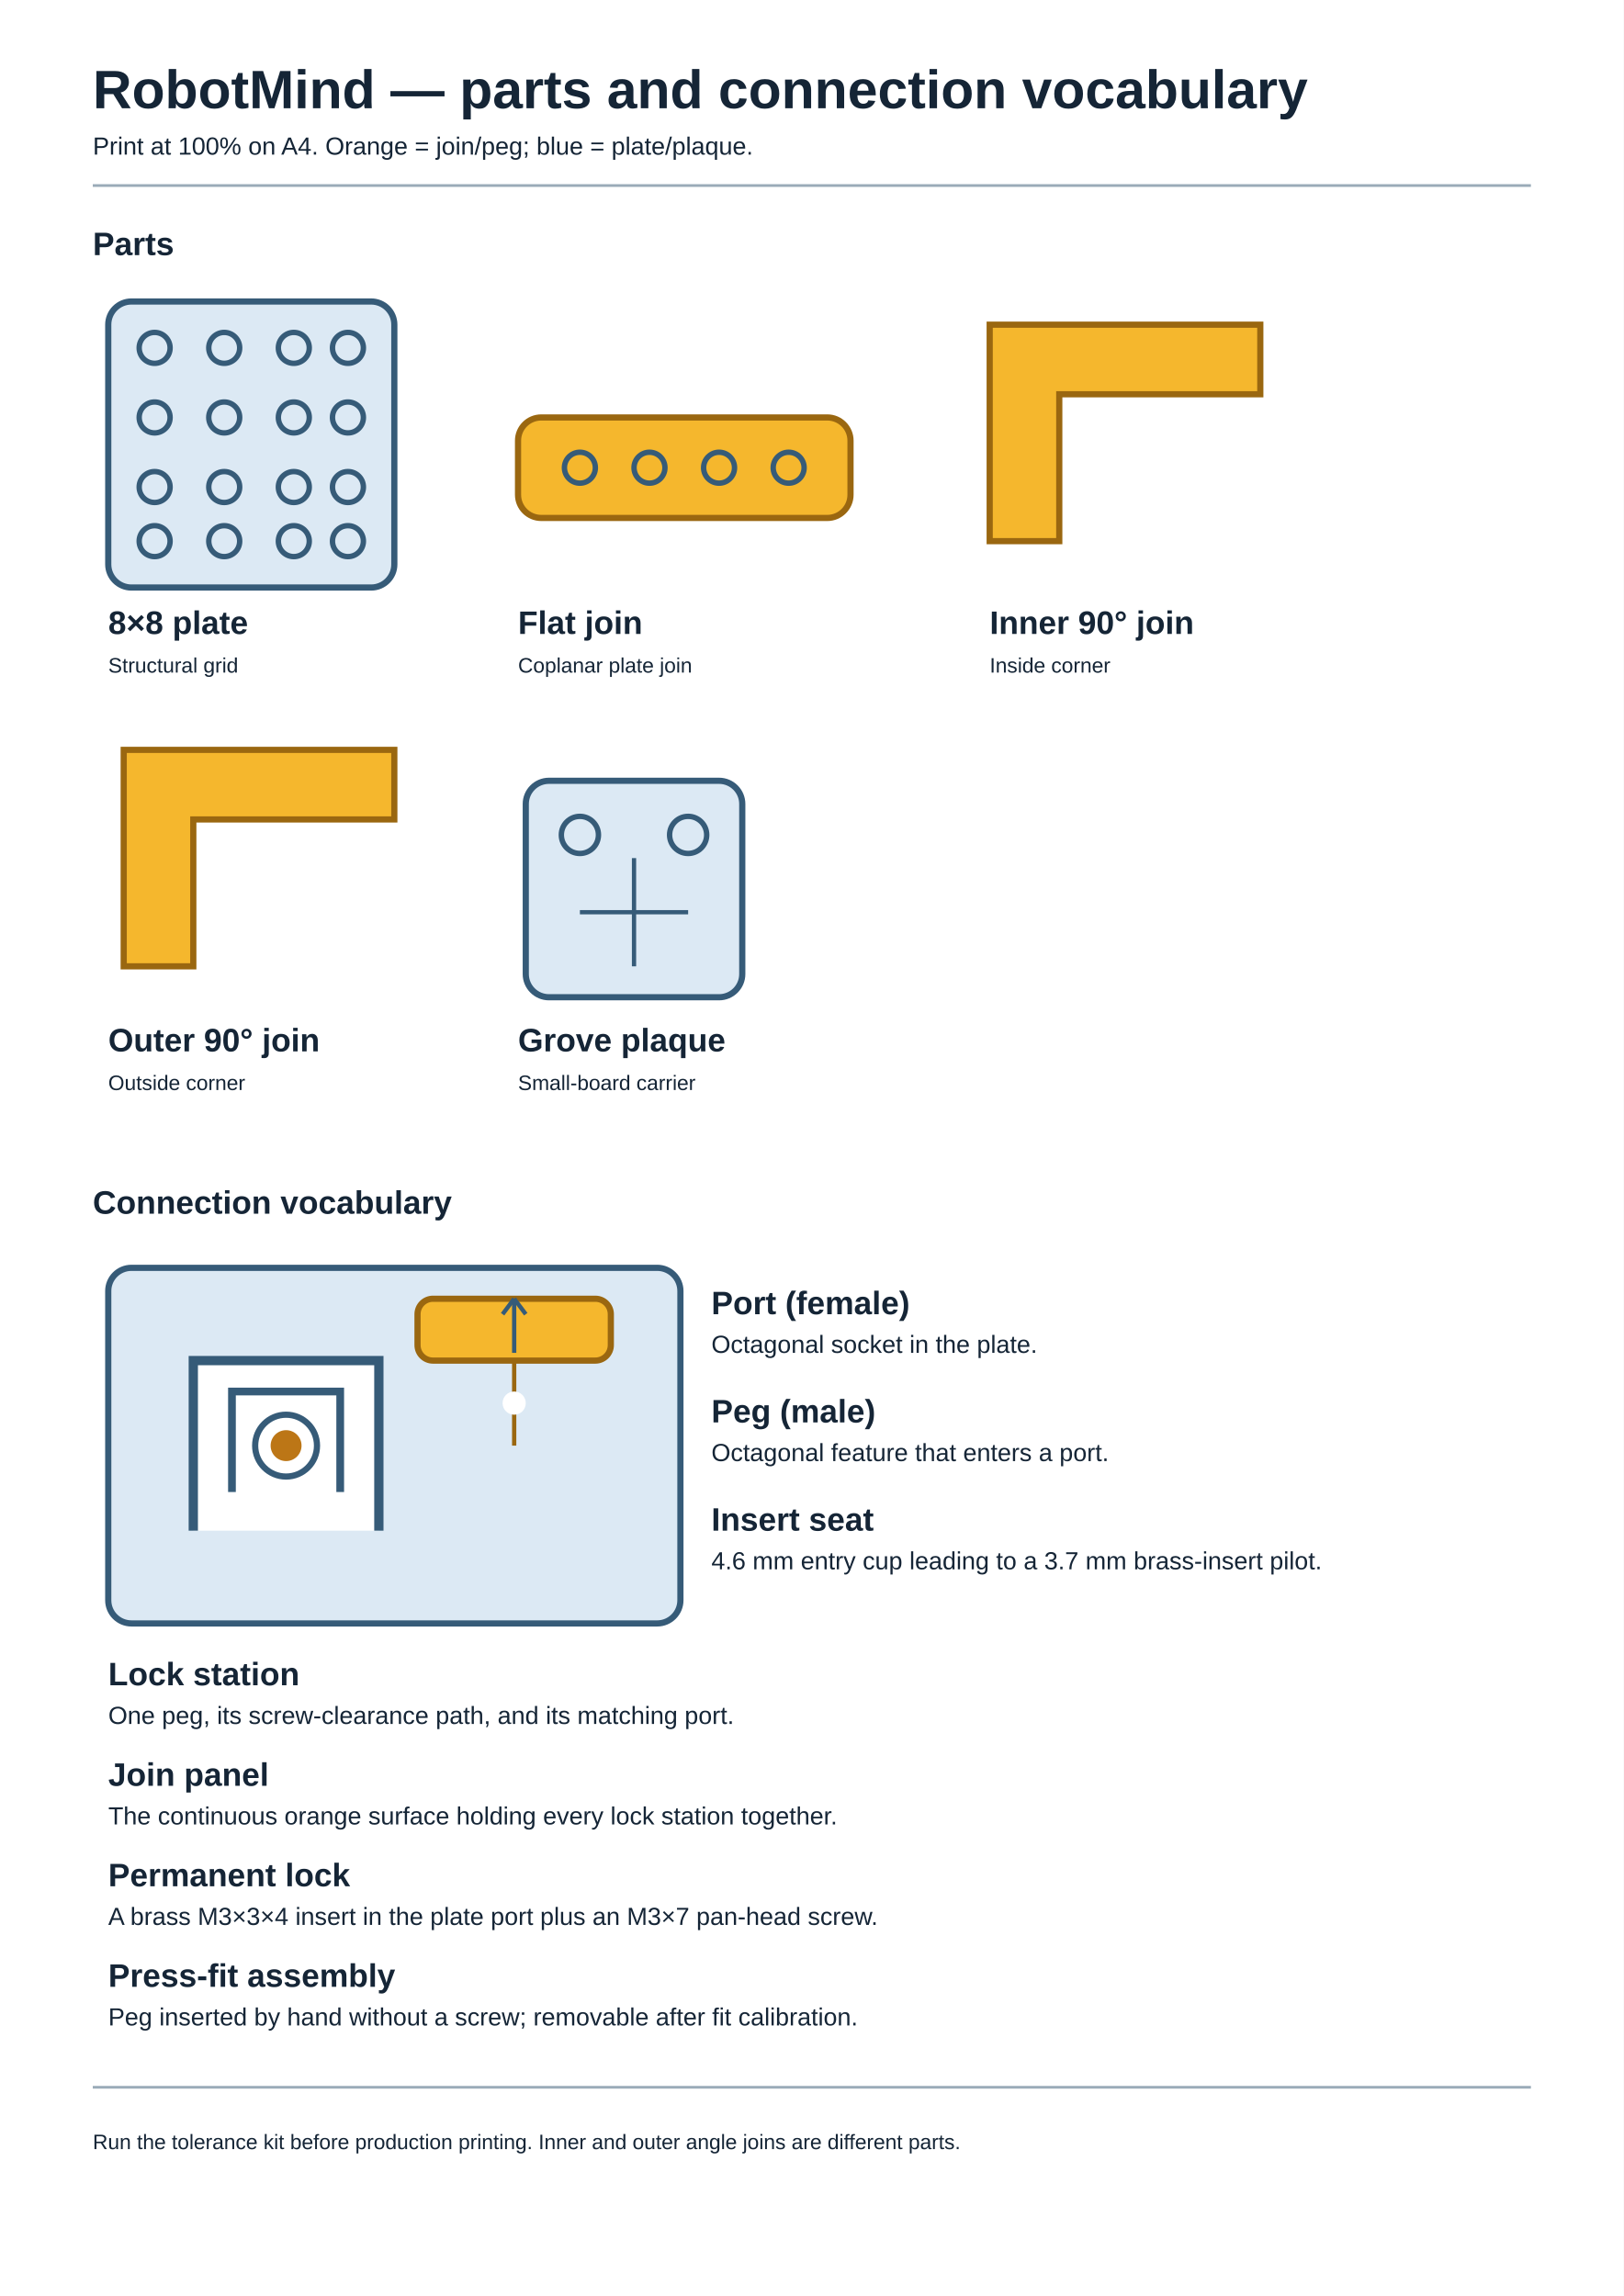
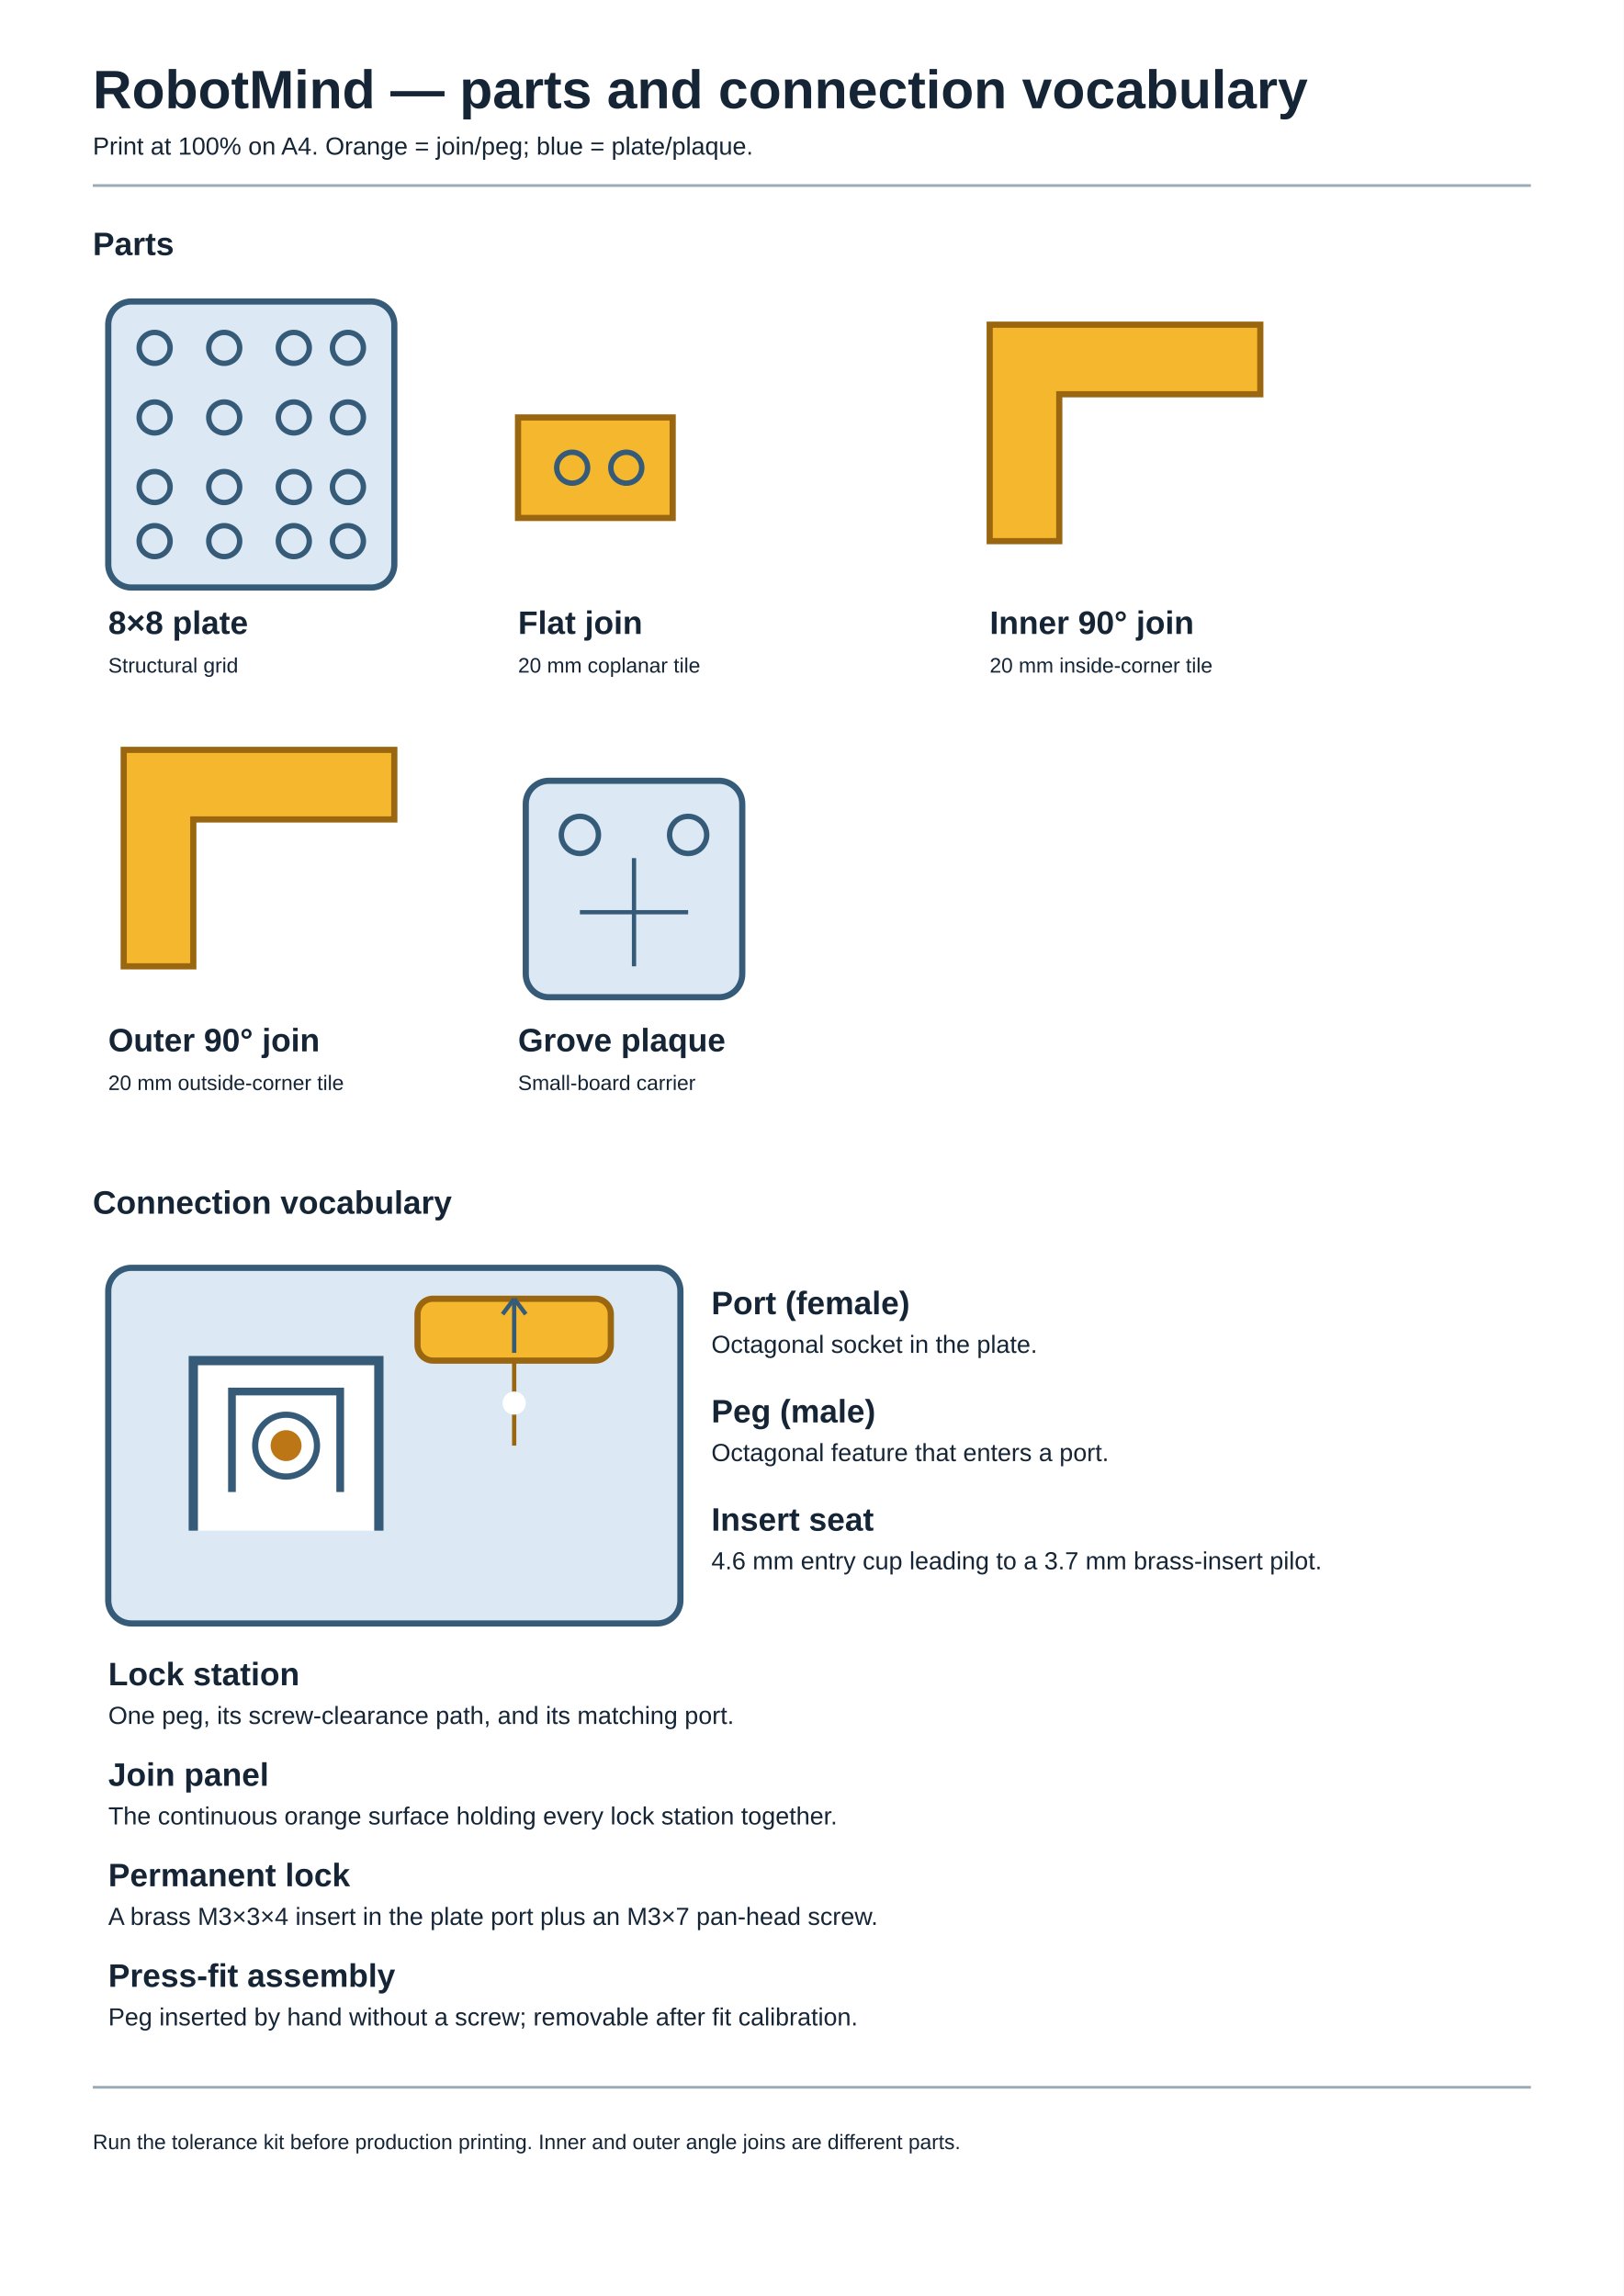
<svg xmlns="http://www.w3.org/2000/svg" width="210mm" height="297mm" viewBox="0 0 210 297">
  <style>
    text{font-family:Arial,sans-serif;fill:#152536} .title{font-size:7px;font-weight:bold}
    .h{font-size:4.2px;font-weight:bold}.b{font-size:3.2px}.s{font-size:2.7px}
    .part{fill:#dce9f4;stroke:#365b78;stroke-width:.8}.join{fill:#f5b72d;stroke:#9a6710;stroke-width:.8}
    .line{stroke:#365b78;stroke-width:.55;fill:none}.port{fill:none;stroke:#365b78;stroke-width:.7}
    .peg{fill:#f5b72d;stroke:#9a6710;stroke-width:.55}.rule{stroke:#9aabb8;stroke-width:.35}
  </style>
  <rect width="210" height="297" fill="white" />
  <text x="12" y="14" class="title">RobotMind — parts and connection vocabulary</text>
  <text x="12" y="20" class="b">Print at 100% on A4. Orange = join/peg; blue = plate/plaque.</text>
  <line x1="12" y1="24" x2="198" y2="24" class="rule" />
  <text x="12" y="33" class="h">Parts</text>
  <rect x="14" y="39" width="37" height="37" rx="3" class="part" />
  <g class="port">
    <circle cx="20" cy="45" r="2" />
    <circle cx="29" cy="45" r="2" />
    <circle cx="38" cy="45" r="2" />
    <circle cx="45" cy="45" r="2" />
    <circle cx="20" cy="54" r="2" />
    <circle cx="29" cy="54" r="2" />
    <circle cx="38" cy="54" r="2" />
    <circle cx="45" cy="54" r="2" />
    <circle cx="20" cy="63" r="2" />
    <circle cx="29" cy="63" r="2" />
    <circle cx="38" cy="63" r="2" />
    <circle cx="45" cy="63" r="2" />
    <circle cx="20" cy="70" r="2" />
    <circle cx="29" cy="70" r="2" />
    <circle cx="38" cy="70" r="2" />
    <circle cx="45" cy="70" r="2" />
  </g>
  <text x="14" y="82" class="h">8×8 plate</text>
  <text x="14" y="87" class="s">Structural grid</text>
-   <rect x="67" y="54" width="43" height="13" rx="3" class="join" />
+   <rect x="67" y="54" width="20" height="13" class="join" />
  <g class="port">
-     <circle cx="75" cy="60.5" r="2" />
-     <circle cx="84" cy="60.5" r="2" />
-     <circle cx="93" cy="60.5" r="2" />
-     <circle cx="102" cy="60.5" r="2" />
+     <circle cx="74" cy="60.5" r="2" />
+     <circle cx="81" cy="60.5" r="2" />
  </g>
  <text x="67" y="82" class="h">Flat join</text>
-   <text x="67" y="87" class="s">Coplanar plate join</text>
+   <text x="67" y="87" class="s">20 mm coplanar tile</text>
  <path d="M128 70V42H163V51H137V70Z" class="join" />
  <text x="128" y="82" class="h">Inner 90° join</text>
-   <text x="128" y="87" class="s">Inside corner</text>
+   <text x="128" y="87" class="s">20 mm inside-corner tile</text>
  <path d="M16 125V97H51V106H25V125Z" class="join" />
  <text x="14" y="136" class="h">Outer 90° join</text>
-   <text x="14" y="141" class="s">Outside corner</text>
+   <text x="14" y="141" class="s">20 mm outside-corner tile</text>
  <rect x="68" y="101" width="28" height="28" rx="3" class="part" />
  <circle cx="75" cy="108" r="2.4" class="port" />
  <circle cx="89" cy="108" r="2.4" class="port" />
  <path d="M75 118h14M82 111v14" class="line" />
  <text x="67" y="136" class="h">Grove plaque</text>
  <text x="67" y="141" class="s">Small-board carrier</text>
  <text x="12" y="157" class="h">Connection vocabulary</text>
  <rect x="14" y="164" width="74" height="46" rx="3" class="part" />
  <path d="M25 198V176H49V198" fill="white" stroke="#365b78" stroke-width="1.2" />
  <path d="M30 193V180H44V193" fill="none" stroke="#365b78" stroke-width="1" />
  <circle cx="37" cy="187" r="4" fill="white" stroke="#365b78" stroke-width=".8" />
  <circle cx="37" cy="187" r="2" fill="#bc7616" />
  <rect x="54" y="168" width="25" height="8" rx="2" class="join" />
  <path d="M66.5 176v11" class="peg" stroke-width="5" />
  <circle cx="66.5" cy="181.5" r="1.5" fill="white" />
  <path d="M66.5 168v7" class="line" />
  <path d="M66.5 168l-1.5 2M66.5 168l1.5 2" class="line" />
  <text x="92" y="170" class="h">Port (female)</text>
  <text x="92" y="175" class="b">Octagonal socket in the plate.</text>
  <text x="92" y="184" class="h">Peg (male)</text>
  <text x="92" y="189" class="b">Octagonal feature that enters a port.</text>
  <text x="92" y="198" class="h">Insert seat</text>
  <text x="92" y="203" class="b">4.6 mm entry cup leading to a 3.7 mm brass-insert pilot.</text>
  <text x="14" y="218" class="h">Lock station</text>
  <text x="14" y="223" class="b">One peg, its screw-clearance path, and its matching port.</text>
  <text x="14" y="231" class="h">Join panel</text>
  <text x="14" y="236" class="b">The continuous orange surface holding every lock station together.</text>
  <text x="14" y="244" class="h">Permanent lock</text>
  <text x="14" y="249" class="b">A brass M3×3×4 insert in the plate port plus an M3×7 pan-head screw.</text>
  <text x="14" y="257" class="h">Press-fit assembly</text>
  <text x="14" y="262" class="b">Peg inserted by hand without a screw; removable after fit calibration.</text>
  <line x1="12" y1="270" x2="198" y2="270" class="rule" />
  <text x="12" y="278" class="s">Run the tolerance kit before production printing. Inner and outer angle joins are different parts.</text>
</svg>
